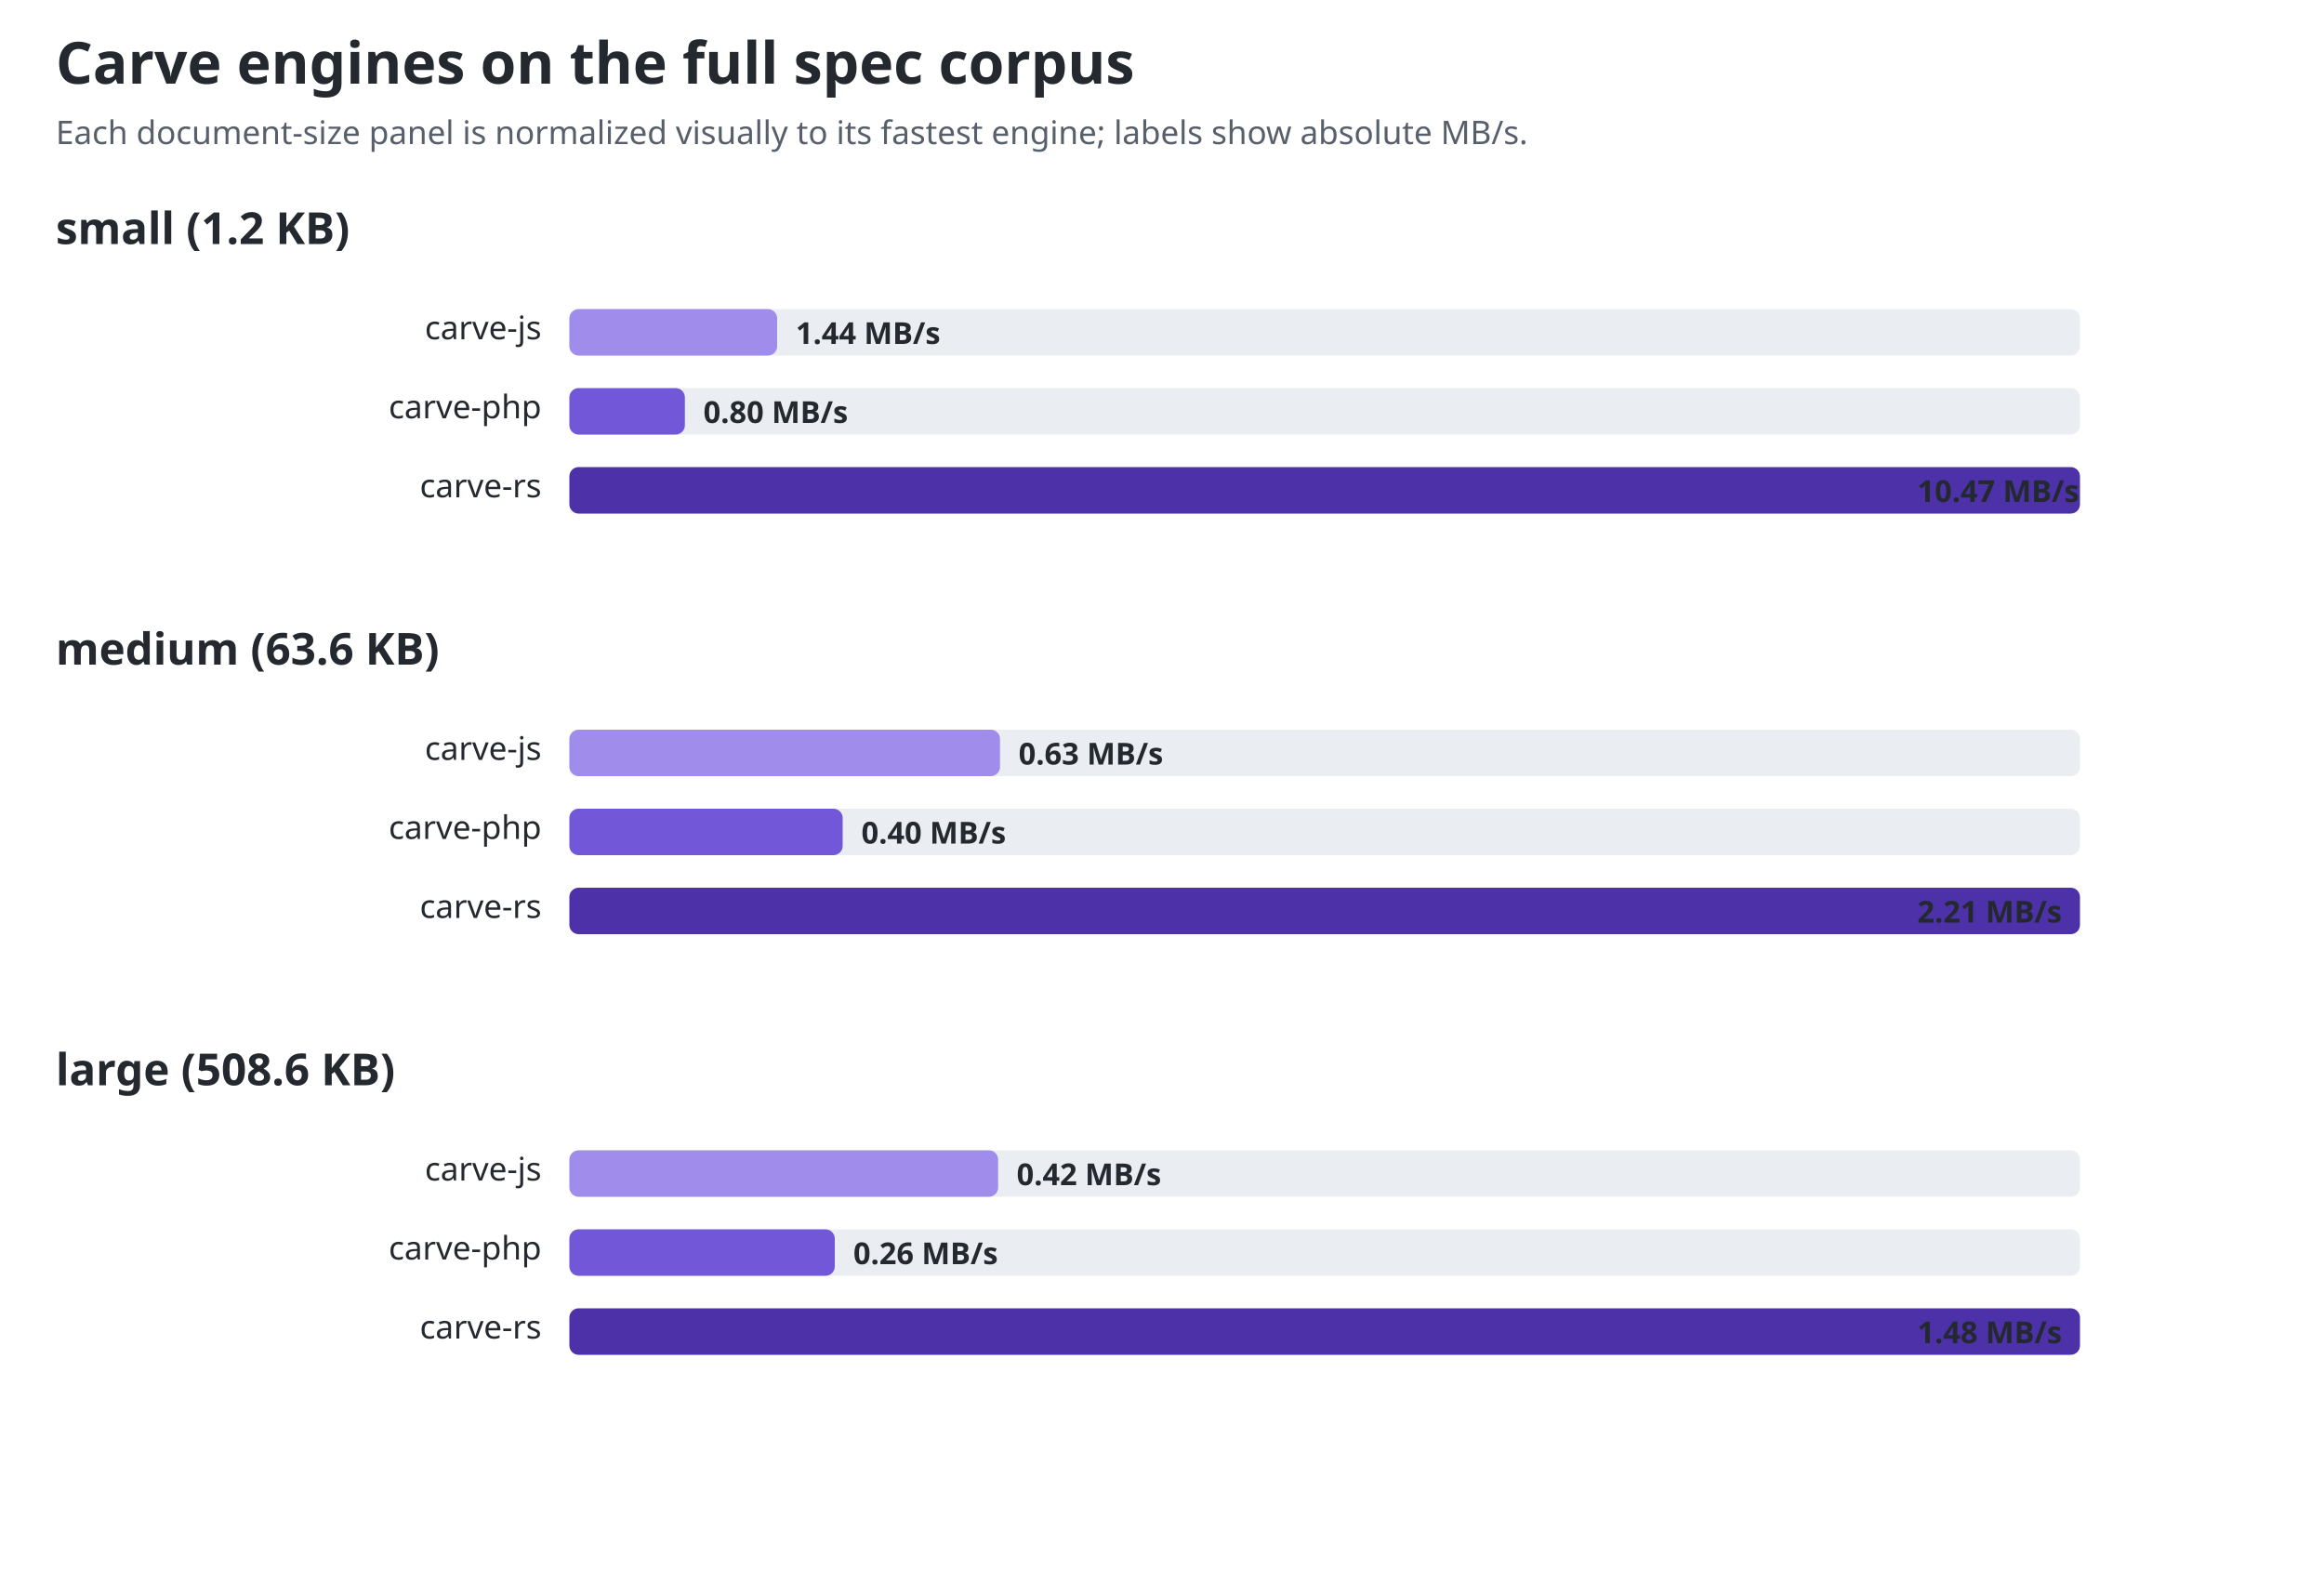
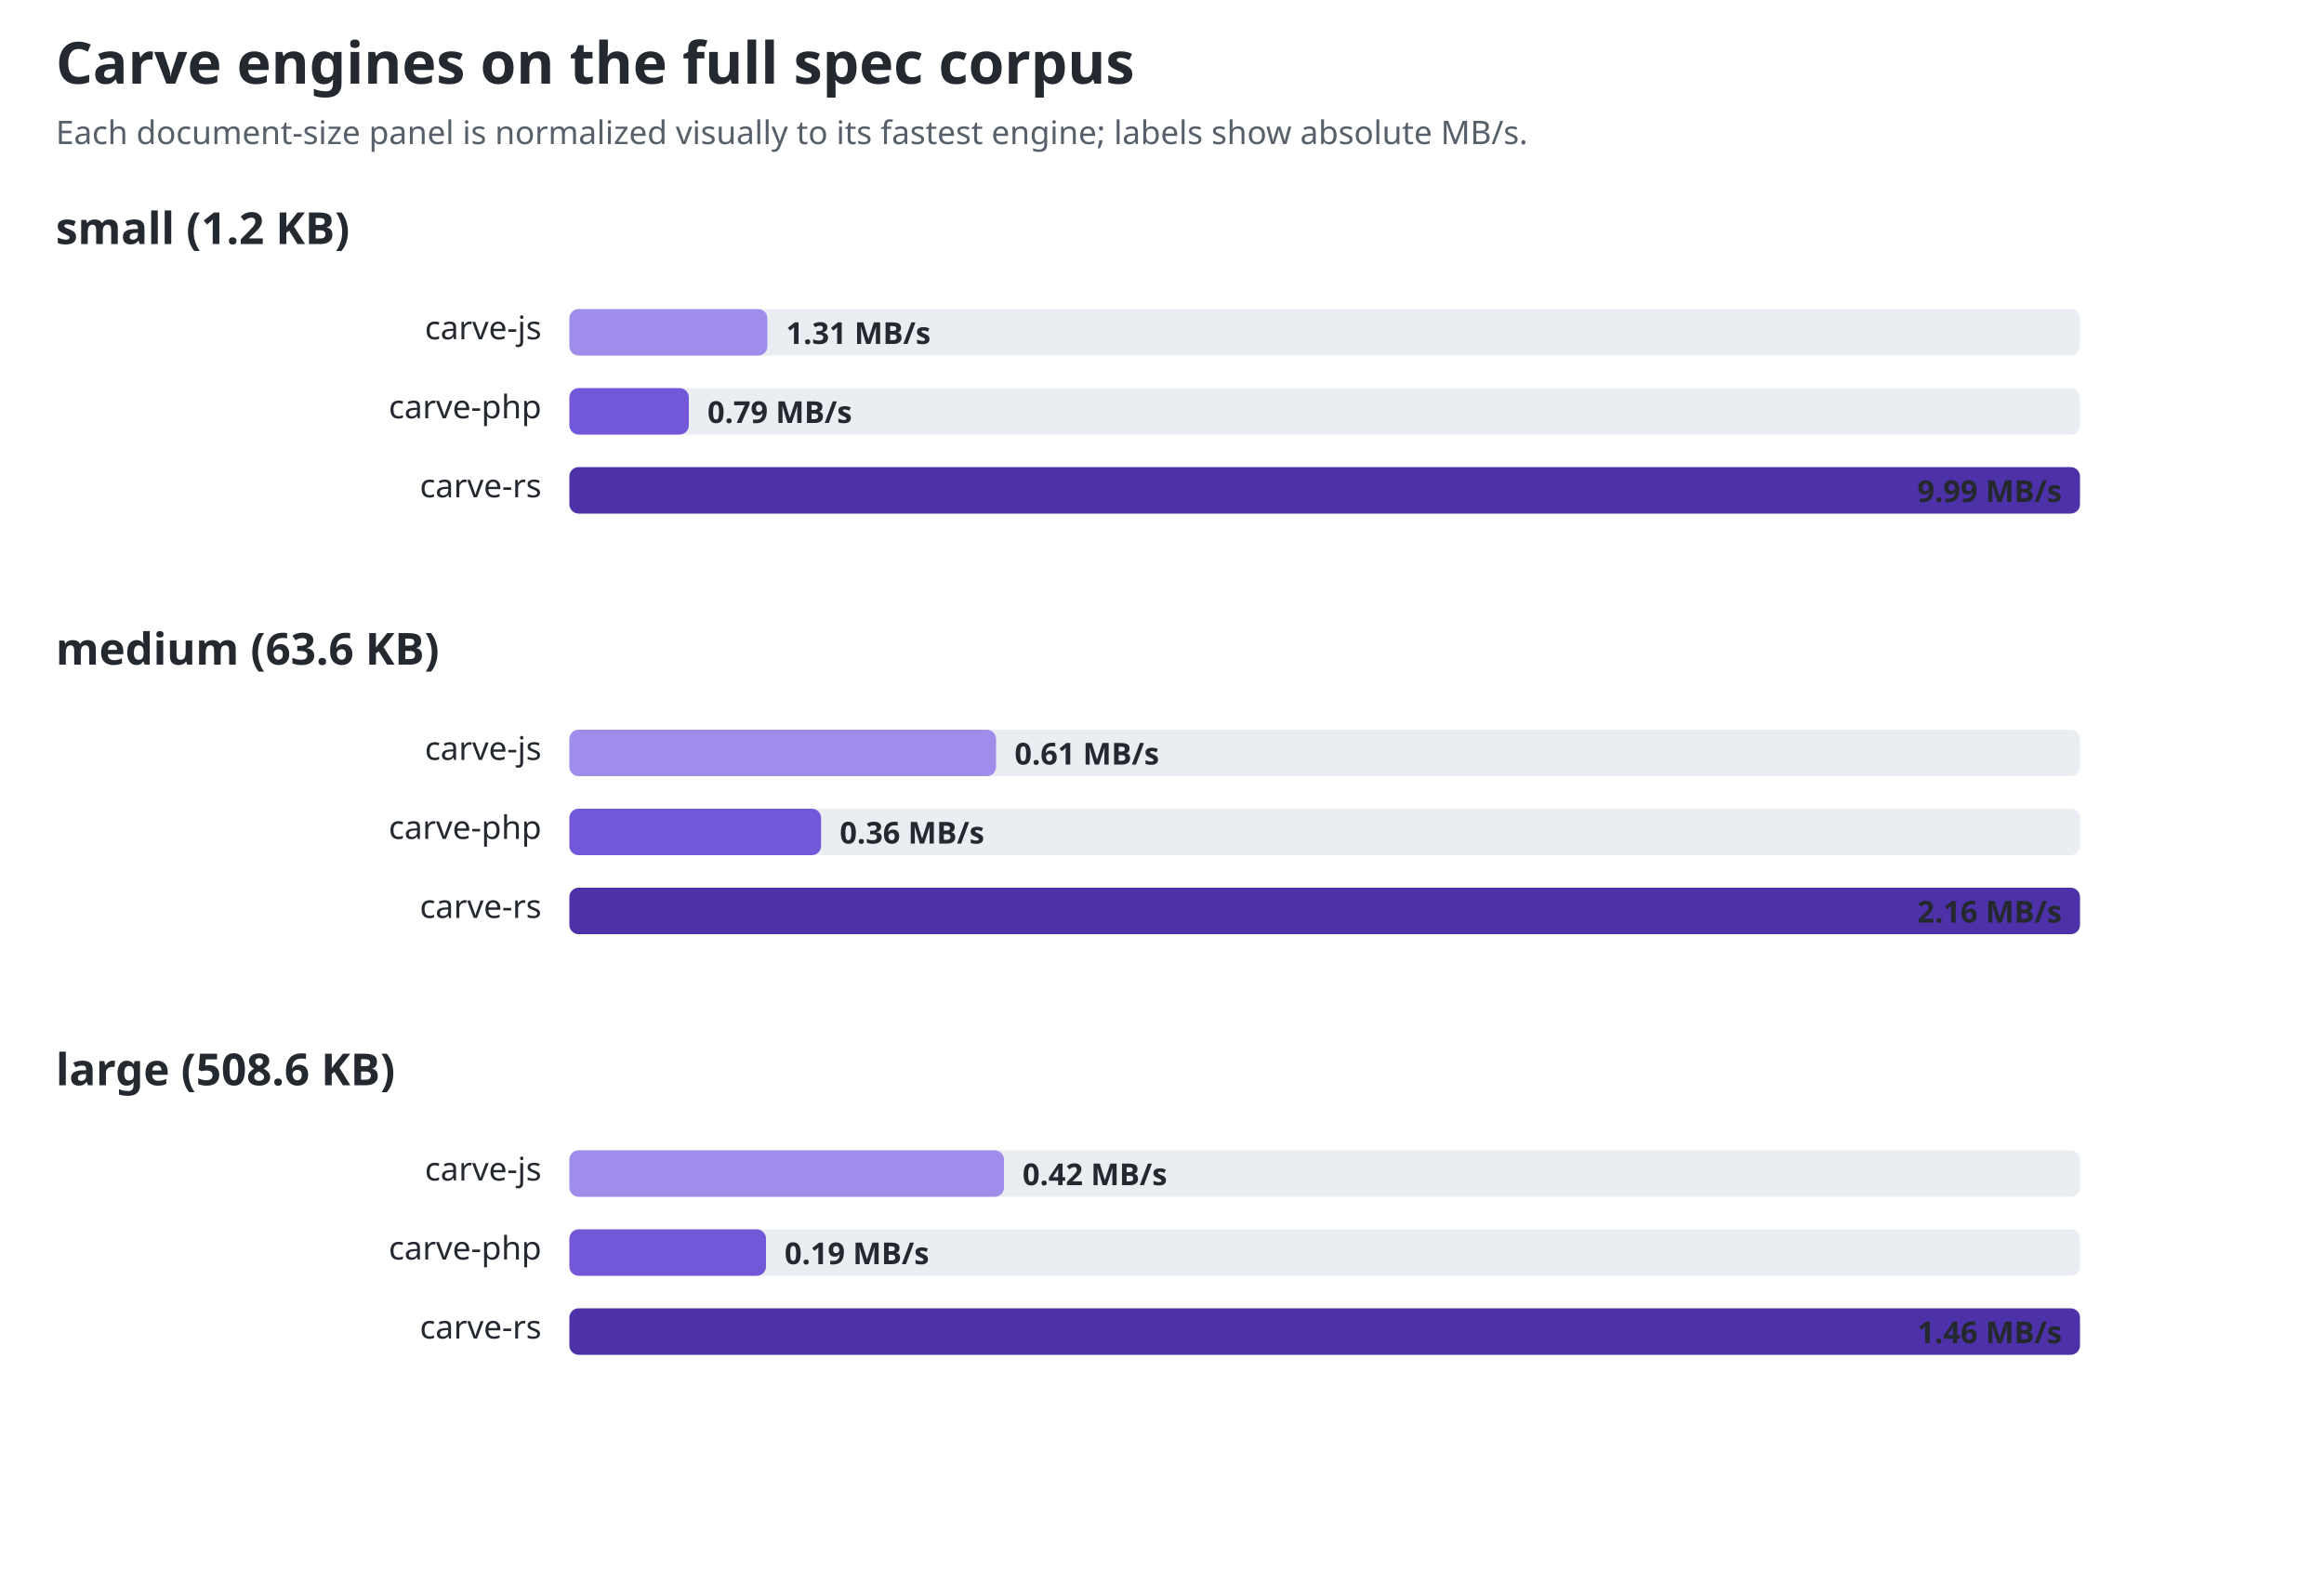
<svg xmlns="http://www.w3.org/2000/svg" width="1000" height="681" viewBox="0 0 1000 681" role="img" aria-labelledby="title desc">
  <style>text{font-family:ui-sans-serif,system-ui,sans-serif;fill:#24292f}.title{font-size:25px;font-weight:700}.sub{font-size:14px;fill:#57606a}.group{font-size:19px;font-weight:650}.label{font-size:14px}.value{font-size:13px;font-weight:650;fill:#24292f}.track{fill:#eaeef2}@media(prefers-color-scheme:dark){text,.value{fill:#f0f6fc}.sub{fill:#8c959f}.track{fill:#30363d}}</style>
  <text id="chart-title" class="title" x="24" y="36">Carve engines on the full spec corpus</text>
  <text class="sub" x="24" y="62">Each document-size panel is normalized visually to its fastest engine; labels show absolute MB/s.</text>
  <text class="group" x="24" y="105">small (1.2 KB)</text>
  <text class="label" x="233" y="146" text-anchor="end">carve-js</text>
  <rect class="track" x="245" y="133" width="650" height="20" rx="4" />
-   <rect x="245" y="133" width="89.4" height="20" rx="4" fill="#a08ceb" />
-   <text class="value" x="342.398" y="148">1.44 MB/s</text>
+   <rect x="245" y="133" width="85.2" height="20" rx="4" fill="#a08ceb" />
+   <text class="value" x="338.235" y="148">1.31 MB/s</text>
  <text class="label" x="233" y="180" text-anchor="end">carve-php</text>
  <rect class="track" x="245" y="167" width="650" height="20" rx="4" />
-   <rect x="245" y="167" width="49.7" height="20" rx="4" fill="#7357d9" />
-   <text class="value" x="302.666" y="182">0.80 MB/s</text>
+   <rect x="245" y="167" width="51.4" height="20" rx="4" fill="#7357d9" />
+   <text class="value" x="304.401" y="182">0.79 MB/s</text>
  <text class="label" x="233" y="214" text-anchor="end">carve-rs</text>
  <rect class="track" x="245" y="201" width="650" height="20" rx="4" />
  <rect x="245" y="201" width="650.0" height="20" rx="4" fill="#4c31a8" />
-   <text class="value" x="825" y="216">10.47 MB/s</text>
+   <text class="value" x="825" y="216">9.99 MB/s</text>
  <text class="group" x="24" y="286">medium (63.6 KB)</text>
  <text class="label" x="233" y="327" text-anchor="end">carve-js</text>
  <rect class="track" x="245" y="314" width="650" height="20" rx="4" />
-   <rect x="245" y="314" width="185.3" height="20" rx="4" fill="#a08ceb" />
-   <text class="value" x="438.294" y="329">0.63 MB/s</text>
+   <rect x="245" y="314" width="183.6" height="20" rx="4" fill="#a08ceb" />
+   <text class="value" x="436.565" y="329">0.61 MB/s</text>
  <text class="label" x="233" y="361" text-anchor="end">carve-php</text>
  <rect class="track" x="245" y="348" width="650" height="20" rx="4" />
-   <rect x="245" y="348" width="117.6" height="20" rx="4" fill="#7357d9" />
-   <text class="value" x="370.647" y="363">0.40 MB/s</text>
+   <rect x="245" y="348" width="108.3" height="20" rx="4" fill="#7357d9" />
+   <text class="value" x="361.333" y="363">0.36 MB/s</text>
  <text class="label" x="233" y="395" text-anchor="end">carve-rs</text>
  <rect class="track" x="245" y="382" width="650" height="20" rx="4" />
  <rect x="245" y="382" width="650.0" height="20" rx="4" fill="#4c31a8" />
-   <text class="value" x="825" y="397">2.21 MB/s</text>
+   <text class="value" x="825" y="397">2.16 MB/s</text>
  <text class="group" x="24" y="467">large (508.6 KB)</text>
  <text class="label" x="233" y="508" text-anchor="end">carve-js</text>
  <rect class="track" x="245" y="495" width="650" height="20" rx="4" />
-   <rect x="245" y="495" width="184.5" height="20" rx="4" fill="#a08ceb" />
-   <text class="value" x="437.459" y="510">0.42 MB/s</text>
+   <rect x="245" y="495" width="187.0" height="20" rx="4" fill="#a08ceb" />
+   <text class="value" x="439.986" y="510">0.42 MB/s</text>
  <text class="label" x="233" y="542" text-anchor="end">carve-php</text>
  <rect class="track" x="245" y="529" width="650" height="20" rx="4" />
-   <rect x="245" y="529" width="114.2" height="20" rx="4" fill="#7357d9" />
-   <text class="value" x="367.189" y="544">0.26 MB/s</text>
+   <rect x="245" y="529" width="84.6" height="20" rx="4" fill="#7357d9" />
+   <text class="value" x="337.589" y="544">0.19 MB/s</text>
  <text class="label" x="233" y="576" text-anchor="end">carve-rs</text>
  <rect class="track" x="245" y="563" width="650" height="20" rx="4" />
  <rect x="245" y="563" width="650.0" height="20" rx="4" fill="#4c31a8" />
-   <text class="value" x="825" y="578">1.48 MB/s</text>
+   <text class="value" x="825" y="578">1.46 MB/s</text>
</svg>
